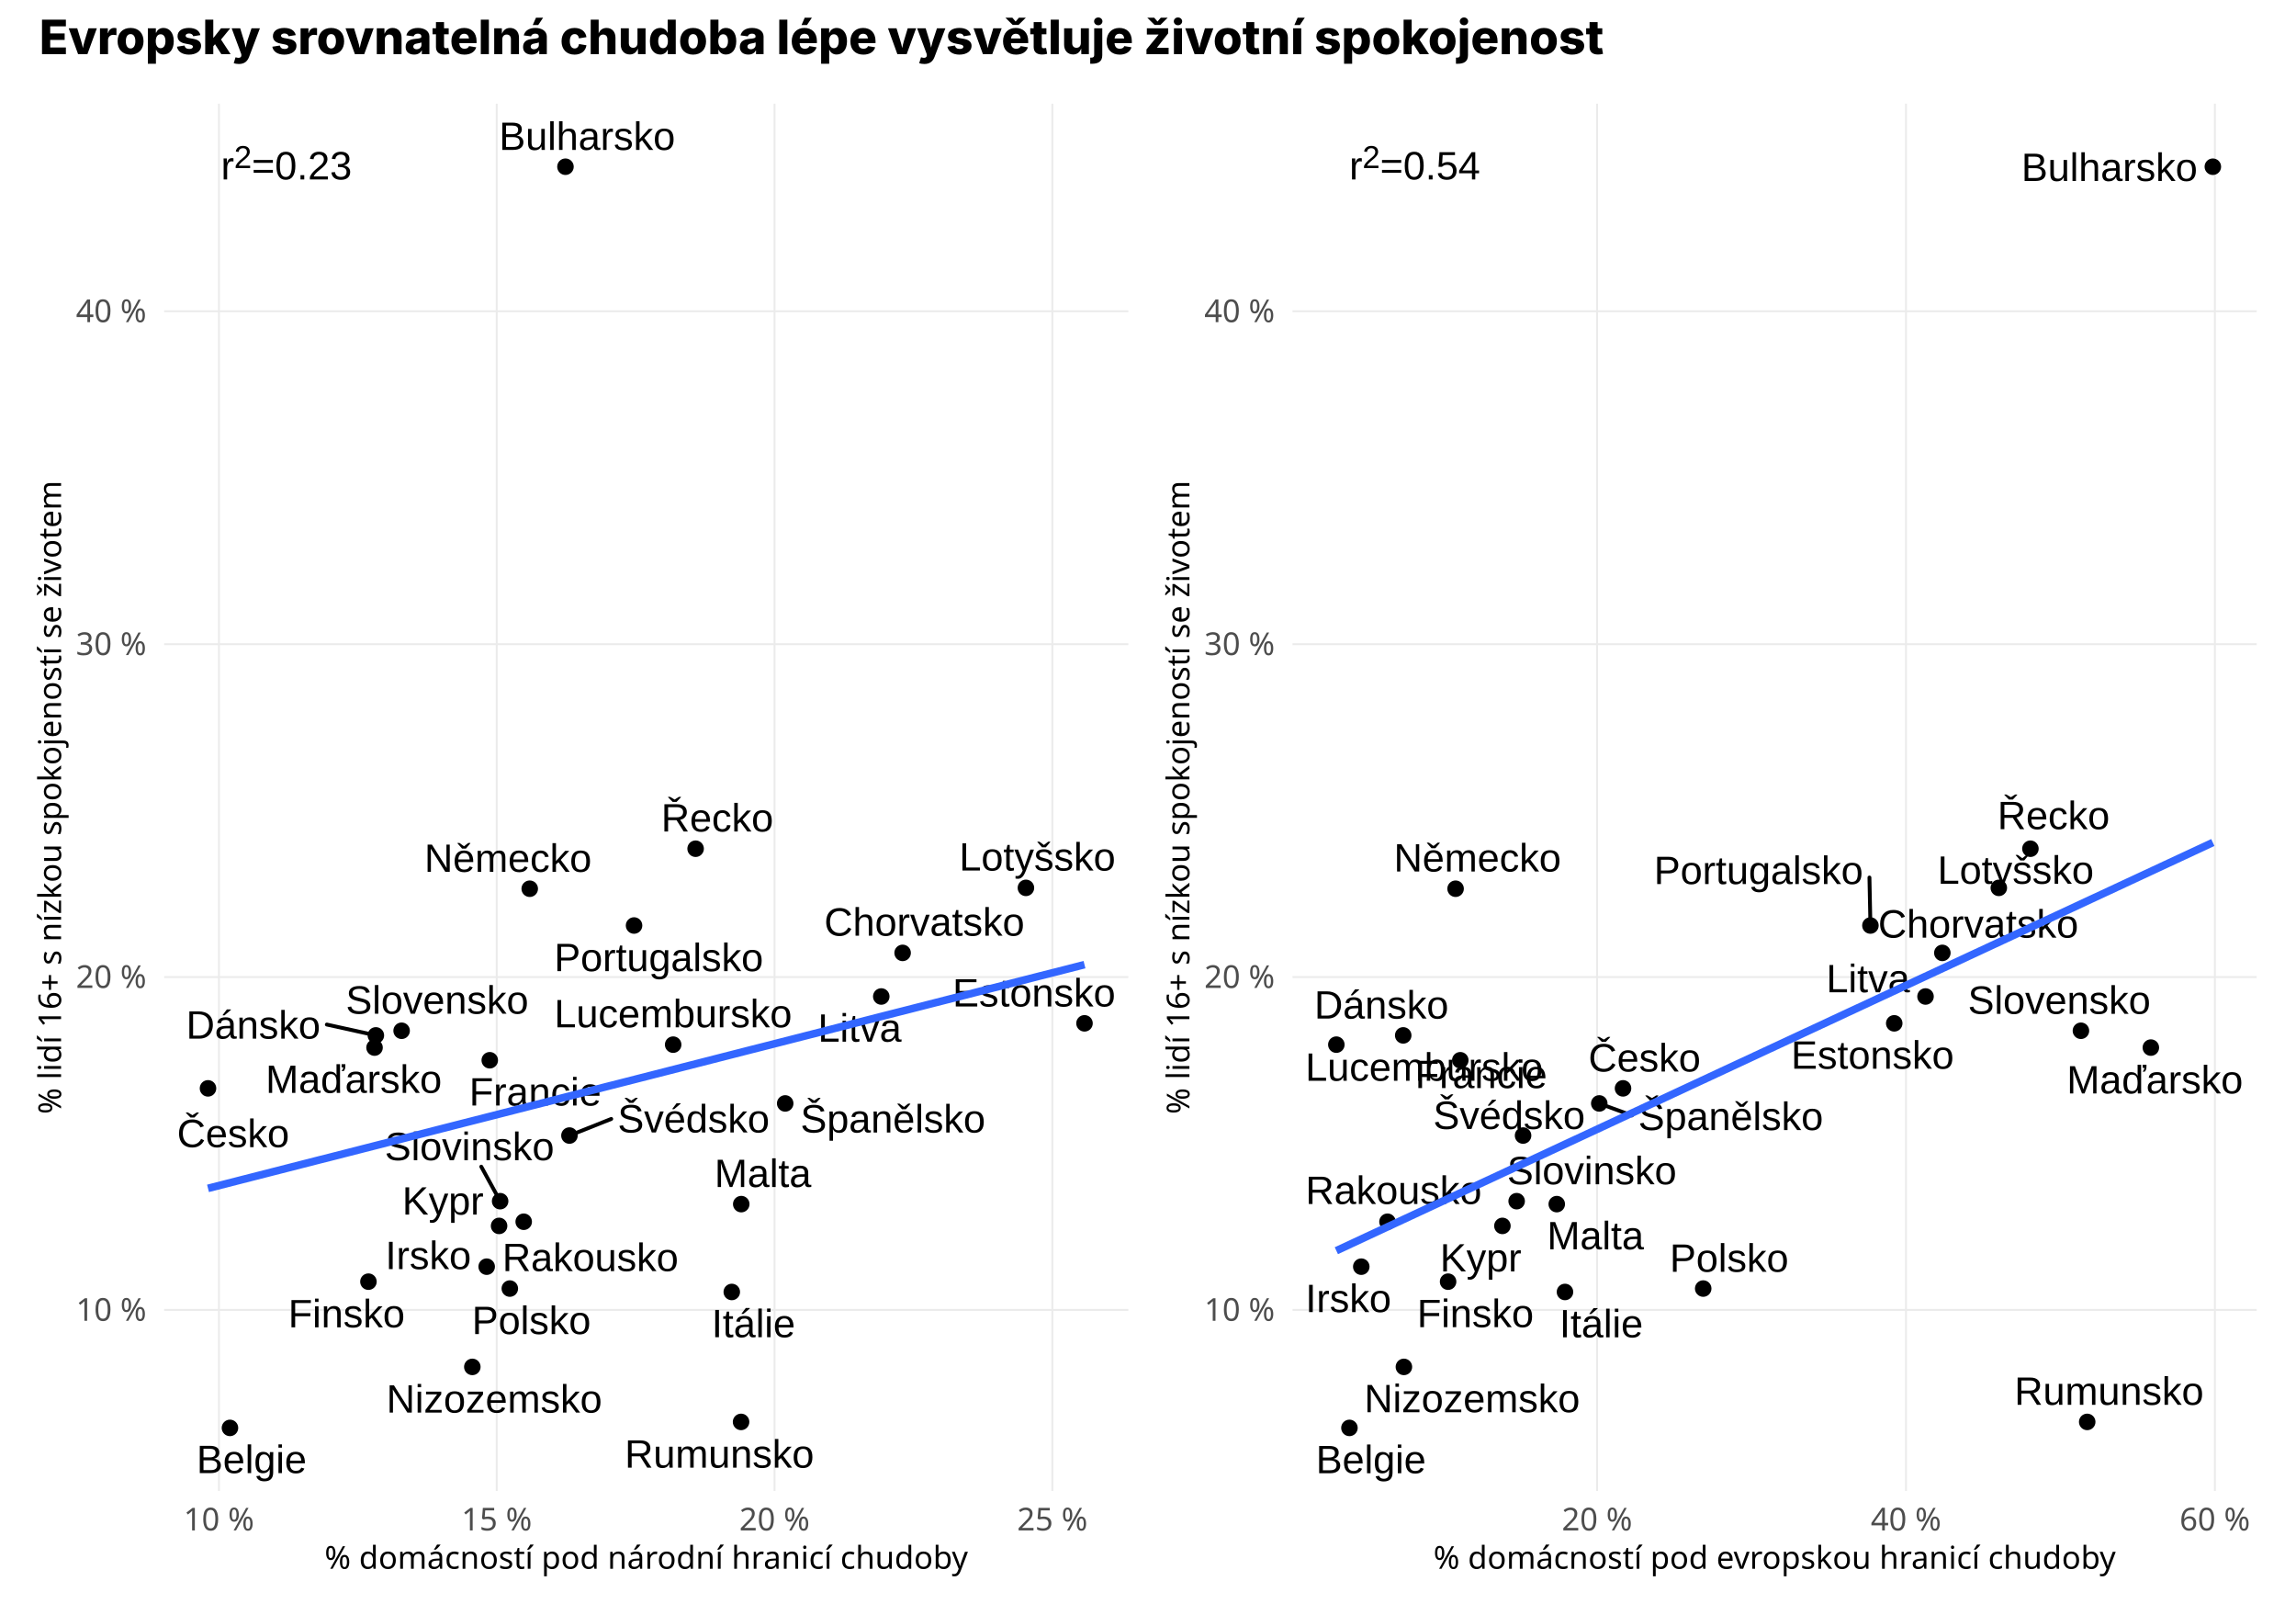
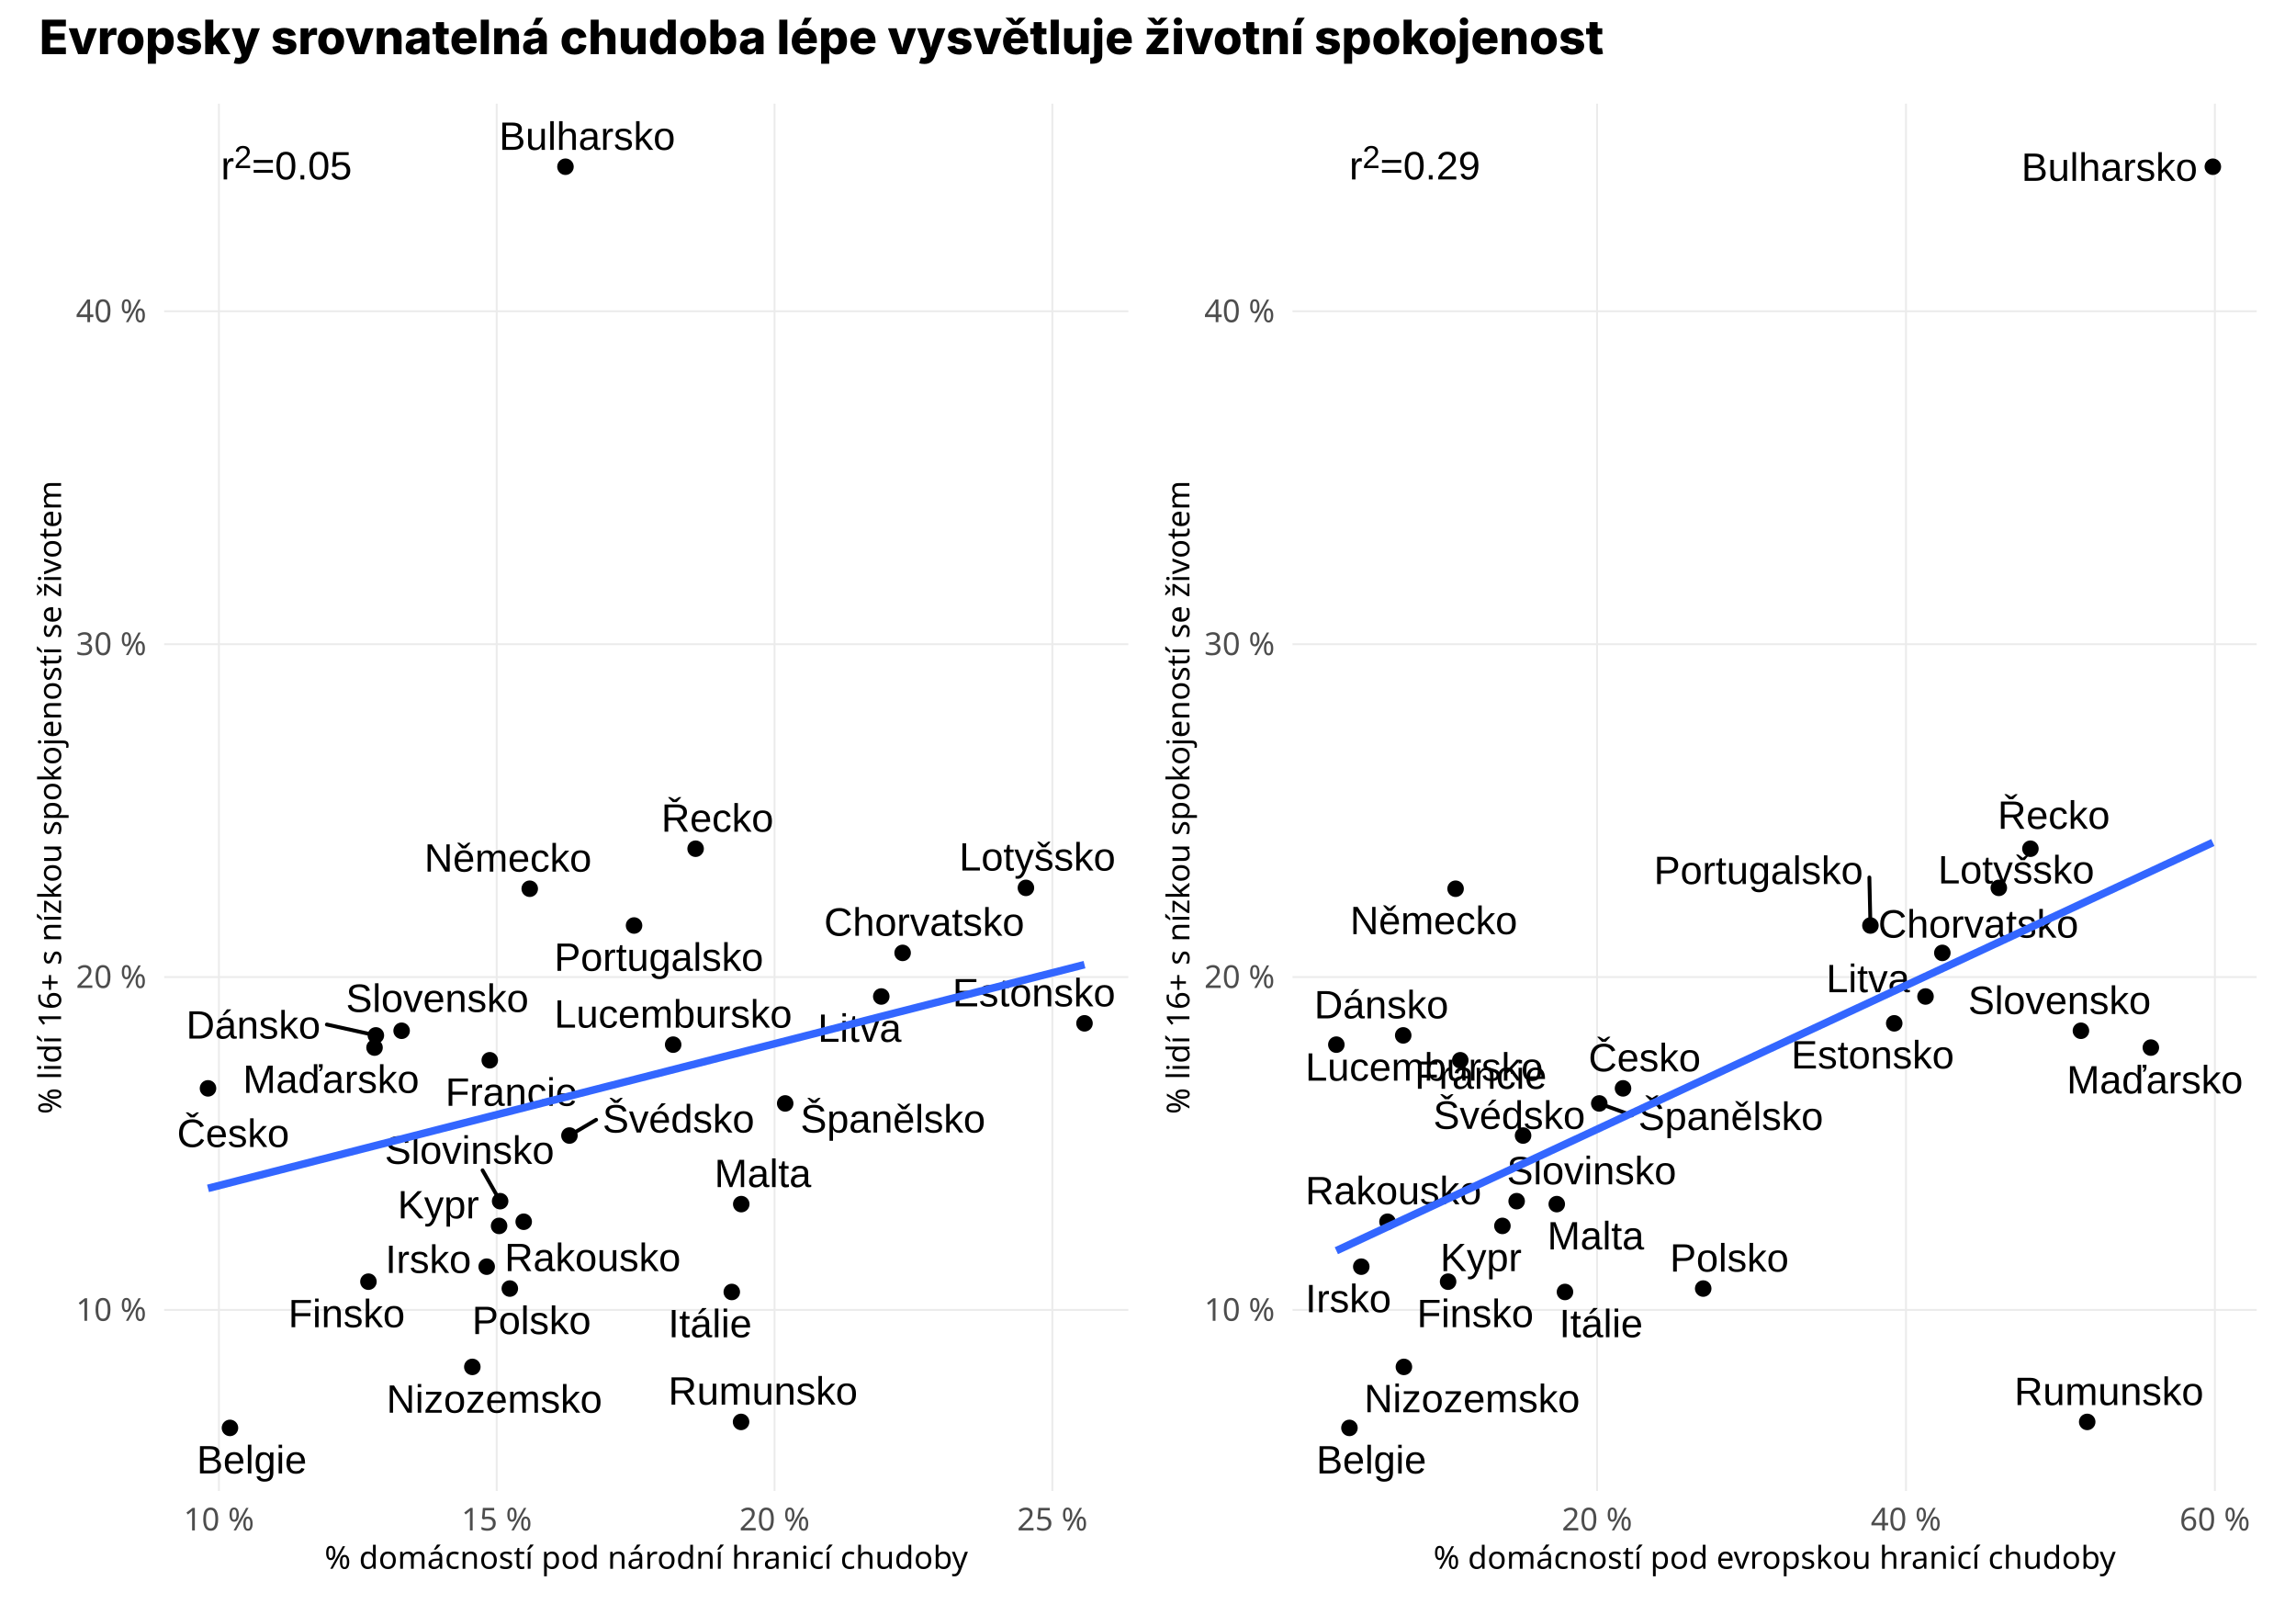
<svg xmlns="http://www.w3.org/2000/svg" class="svglite" width="640.00pt" height="450.00pt" viewBox="0 0 640.00 450.00">
  <defs>
    <style type="text/css">
    .svglite line, .svglite polyline, .svglite polygon, .svglite path, .svglite rect, .svglite circle {
      fill: none;
      stroke: #000000;
      stroke-linecap: round;
      stroke-linejoin: round;
      stroke-miterlimit: 10.00;
    }
    .svglite text {
      white-space: pre;
    }
  </style>
  </defs>
  <rect width="100%" height="100%" style="stroke: none; fill: #FFFFFF;" />
  <defs>
    <clipPath id="cpMC4wMHw2NDAuMDB8MC4wMHw0NTAuMDA=">
      <rect x="0.00" y="0.00" width="640.00" height="450.00" />
    </clipPath>
  </defs>
  <g clip-path="url(#cpMC4wMHw2NDAuMDB8MC4wMHw0NTAuMDA=)">
    <rect x="0" y="0.00" width="640.00" height="450.00" style="stroke-width: 1.07; stroke: #FFFFFF; fill: #FFFFFF;" />
  </g>
  <defs>
    <clipPath id="cpNDUuNzZ8NjI5LjA0fDI4Ljg5fDQxNS40OQ==">
      <rect x="45.76" y="28.89" width="583.28" height="386.60" />
    </clipPath>
  </defs>
  <g clip-path="url(#cpNDUuNzZ8NjI5LjA0fDI4Ljg5fDQxNS40OQ==)">
</g>
  <g clip-path="url(#cpMC4wMHw2NDAuMDB8MC4wMHw0NTAuMDA=)">
</g>
  <defs>
    <clipPath id="cpNS40OHwzMjAuMDB8MjMuNDF8NDQ0LjUy">
      <rect x="5.48" y="23.41" width="314.52" height="421.11" />
    </clipPath>
  </defs>
  <g clip-path="url(#cpNS40OHwzMjAuMDB8MjMuNDF8NDQ0LjUy)">
</g>
  <g clip-path="url(#cpMC4wMHw2NDAuMDB8MC4wMHw0NTAuMDA=)">
</g>
  <defs>
    <clipPath id="cpNDUuNzZ8MzE0LjUyfDI4Ljg5fDQxNS40OQ==">
      <rect x="45.76" y="28.89" width="268.76" height="386.60" />
    </clipPath>
  </defs>
  <g clip-path="url(#cpNDUuNzZ8MzE0LjUyfDI4Ljg5fDQxNS40OQ==)">
    <polyline points="45.76,365.03 314.52,365.03 " style="stroke-width: 0.53; stroke: #EBEBEB; stroke-linecap: butt;" />
    <polyline points="45.76,272.27 314.52,272.27 " style="stroke-width: 0.53; stroke: #EBEBEB; stroke-linecap: butt;" />
    <polyline points="45.76,179.51 314.52,179.51 " style="stroke-width: 0.53; stroke: #EBEBEB; stroke-linecap: butt;" />
    <polyline points="45.76,86.74 314.52,86.74 " style="stroke-width: 0.53; stroke: #EBEBEB; stroke-linecap: butt;" />
    <polyline points="61.02,415.49 61.02,28.89 " style="stroke-width: 0.53; stroke: #EBEBEB; stroke-linecap: butt;" />
    <polyline points="138.46,415.49 138.46,28.89 " style="stroke-width: 0.53; stroke: #EBEBEB; stroke-linecap: butt;" />
    <polyline points="215.90,415.49 215.90,28.89 " style="stroke-width: 0.53; stroke: #EBEBEB; stroke-linecap: butt;" />
    <polyline points="293.34,415.49 293.34,28.89 " style="stroke-width: 0.53; stroke: #EBEBEB; stroke-linecap: butt;" />
-     <circle cx="145.98" cy="340.46" r="1.95" style="stroke-width: 0.71; fill: #000000;" />
-     <circle cx="64.10" cy="397.91" r="1.95" style="stroke-width: 0.71; fill: #000000;" />
    <circle cx="157.62" cy="46.46" r="1.95" style="stroke-width: 0.71; fill: #000000;" />
+     <circle cx="104.40" cy="291.93" r="1.95" style="stroke-width: 0.71; fill: #000000;" />
+     <circle cx="111.95" cy="287.24" r="1.95" style="stroke-width: 0.71; fill: #000000;" />
+     <circle cx="193.90" cy="236.51" r="1.95" style="stroke-width: 0.71; fill: #000000;" />
+     <circle cx="206.57" cy="396.24" r="1.95" style="stroke-width: 0.71; fill: #000000;" />
    <circle cx="251.60" cy="265.54" r="1.95" style="stroke-width: 0.71; fill: #000000;" />
+     <circle cx="285.97" cy="247.42" r="1.95" style="stroke-width: 0.71; fill: #000000;" />
+     <circle cx="245.65" cy="277.69" r="1.95" style="stroke-width: 0.71; fill: #000000;" />
+     <circle cx="176.74" cy="257.91" r="1.95" style="stroke-width: 0.71; fill: #000000;" />
+     <circle cx="302.30" cy="285.17" r="1.95" style="stroke-width: 0.71; fill: #000000;" />
+     <circle cx="142.11" cy="359.08" r="1.95" style="stroke-width: 0.71; fill: #000000;" />
+     <circle cx="57.98" cy="303.29" r="1.95" style="stroke-width: 0.71; fill: #000000;" />
+     <circle cx="206.62" cy="335.55" r="1.95" style="stroke-width: 0.71; fill: #000000;" />
    <circle cx="139.12" cy="341.62" r="1.95" style="stroke-width: 0.71; fill: #000000;" />
-     <circle cx="57.98" cy="303.29" r="1.95" style="stroke-width: 0.71; fill: #000000;" />
-     <circle cx="104.77" cy="288.53" r="1.95" style="stroke-width: 0.71; fill: #000000;" />
-     <circle cx="302.30" cy="285.17" r="1.95" style="stroke-width: 0.71; fill: #000000;" />
-     <circle cx="102.70" cy="357.16" r="1.95" style="stroke-width: 0.71; fill: #000000;" />
+     <circle cx="218.87" cy="307.49" r="1.95" style="stroke-width: 0.71; fill: #000000;" />
+     <circle cx="139.41" cy="334.73" r="1.95" style="stroke-width: 0.71; fill: #000000;" />
+     <circle cx="203.98" cy="360.03" r="1.95" style="stroke-width: 0.71; fill: #000000;" />
    <circle cx="136.52" cy="295.46" r="1.95" style="stroke-width: 0.71; fill: #000000;" />
    <circle cx="147.66" cy="247.66" r="1.95" style="stroke-width: 0.71; fill: #000000;" />
-     <circle cx="193.90" cy="236.51" r="1.95" style="stroke-width: 0.71; fill: #000000;" />
-     <circle cx="104.40" cy="291.93" r="1.95" style="stroke-width: 0.71; fill: #000000;" />
+     <circle cx="158.73" cy="316.44" r="1.95" style="stroke-width: 0.71; fill: #000000;" />
+     <circle cx="104.77" cy="288.53" r="1.95" style="stroke-width: 0.71; fill: #000000;" />
+     <circle cx="64.10" cy="397.91" r="1.95" style="stroke-width: 0.71; fill: #000000;" />
+     <circle cx="131.66" cy="380.91" r="1.95" style="stroke-width: 0.71; fill: #000000;" />
+     <circle cx="102.70" cy="357.16" r="1.95" style="stroke-width: 0.71; fill: #000000;" />
    <circle cx="135.66" cy="352.98" r="1.95" style="stroke-width: 0.71; fill: #000000;" />
-     <circle cx="203.98" cy="360.03" r="1.95" style="stroke-width: 0.71; fill: #000000;" />
-     <circle cx="285.97" cy="247.42" r="1.95" style="stroke-width: 0.71; fill: #000000;" />
-     <circle cx="245.65" cy="277.69" r="1.95" style="stroke-width: 0.71; fill: #000000;" />
+     <circle cx="145.98" cy="340.46" r="1.95" style="stroke-width: 0.71; fill: #000000;" />
    <circle cx="187.64" cy="291.11" r="1.95" style="stroke-width: 0.71; fill: #000000;" />
-     <circle cx="206.62" cy="335.55" r="1.95" style="stroke-width: 0.71; fill: #000000;" />
-     <circle cx="131.66" cy="380.91" r="1.95" style="stroke-width: 0.71; fill: #000000;" />
-     <circle cx="142.11" cy="359.08" r="1.95" style="stroke-width: 0.71; fill: #000000;" />
-     <circle cx="176.74" cy="257.91" r="1.95" style="stroke-width: 0.71; fill: #000000;" />
-     <circle cx="206.57" cy="396.24" r="1.95" style="stroke-width: 0.71; fill: #000000;" />
-     <circle cx="111.95" cy="287.24" r="1.95" style="stroke-width: 0.71; fill: #000000;" />
-     <circle cx="139.41" cy="334.73" r="1.95" style="stroke-width: 0.71; fill: #000000;" />
-     <circle cx="218.87" cy="307.49" r="1.95" style="stroke-width: 0.71; fill: #000000;" />
-     <circle cx="158.73" cy="316.44" r="1.95" style="stroke-width: 0.71; fill: #000000;" />
-     <line x1="91.10" y1="285.51" x2="104.01" y2="288.36" style="stroke-width: 1.07;" />
-     <line x1="134.15" y1="325.11" x2="138.94" y2="333.86" style="stroke-width: 1.07;" />
-     <line x1="170.38" y1="311.81" x2="159.48" y2="316.15" style="stroke-width: 1.07;" />
-     <text x="164.56" y="354.21" text-anchor="middle" style="font-size: 11.04px; font-family: &quot;Arial&quot;;" textLength="49.05px" lengthAdjust="spacingAndGlyphs">Rakousko</text>
-     <text x="70.13" y="410.50" text-anchor="middle" style="font-size: 11.04px; font-family: &quot;Arial&quot;;" textLength="30.66px" lengthAdjust="spacingAndGlyphs">Belgie</text>
-     <text x="163.66" y="41.77" text-anchor="middle" style="font-size: 11.04px; font-family: &quot;Arial&quot;;" textLength="49.05px" lengthAdjust="spacingAndGlyphs">Bulharsko</text>
-     <text x="257.66" y="260.75" text-anchor="middle" style="font-size: 11.04px; font-family: &quot;Arial&quot;;" textLength="55.79px" lengthAdjust="spacingAndGlyphs">Chorvatsko</text>
-     <text x="123.46" y="338.47" text-anchor="middle" style="font-size: 11.04px; font-family: &quot;Arial&quot;;" textLength="22.68px" lengthAdjust="spacingAndGlyphs">Kypr</text>
-     <text x="64.99" y="319.67" text-anchor="middle" style="font-size: 11.04px; font-family: &quot;Arial&quot;;" textLength="31.26px" lengthAdjust="spacingAndGlyphs">Česko</text>
-     <text x="70.60" y="289.43" text-anchor="middle" style="font-size: 11.04px; font-family: &quot;Arial&quot;;" textLength="37.40px" lengthAdjust="spacingAndGlyphs">Dánsko</text>
-     <text x="288.22" y="280.47" text-anchor="middle" style="font-size: 11.04px; font-family: &quot;Arial&quot;;" textLength="45.37px" lengthAdjust="spacingAndGlyphs">Estonsko</text>
-     <text x="96.60" y="369.88" text-anchor="middle" style="font-size: 11.04px; font-family: &quot;Arial&quot;;" textLength="32.49px" lengthAdjust="spacingAndGlyphs">Finsko</text>
-     <text x="149.19" y="308.08" text-anchor="middle" style="font-size: 11.04px; font-family: &quot;Arial&quot;;" textLength="36.78px" lengthAdjust="spacingAndGlyphs">Francie</text>
-     <text x="141.60" y="242.95" text-anchor="middle" style="font-size: 11.04px; font-family: &quot;Arial&quot;;" textLength="46.58px" lengthAdjust="spacingAndGlyphs">Německo</text>
-     <text x="199.94" y="231.72" text-anchor="middle" style="font-size: 11.04px; font-family: &quot;Arial&quot;;" textLength="31.26px" lengthAdjust="spacingAndGlyphs">Řecko</text>
-     <text x="98.60" y="304.55" text-anchor="middle" style="font-size: 11.04px; font-family: &quot;Arial&quot;;" textLength="49.57px" lengthAdjust="spacingAndGlyphs">Maďarsko</text>
-     <text x="119.37" y="353.66" text-anchor="middle" style="font-size: 11.04px; font-family: &quot;Arial&quot;;" textLength="23.90px" lengthAdjust="spacingAndGlyphs">Irsko</text>
-     <text x="210.02" y="372.64" text-anchor="middle" style="font-size: 11.04px; font-family: &quot;Arial&quot;;" textLength="23.30px" lengthAdjust="spacingAndGlyphs">Itálie</text>
+     <line x1="134.51" y1="326.13" x2="138.92" y2="333.87" style="stroke-width: 1.07;" />
+     <line x1="166.17" y1="312.05" x2="159.45" y2="316.02" style="stroke-width: 1.07;" />
+     <line x1="91.11" y1="285.50" x2="104.01" y2="288.36" style="stroke-width: 1.07;" />
+     <text x="163.67" y="41.76" text-anchor="middle" style="font-size: 11.04px; font-family: &quot;Arial&quot;;" textLength="49.05px" lengthAdjust="spacingAndGlyphs">Bulharsko</text>
+     <text x="92.28" y="304.55" text-anchor="middle" style="font-size: 11.04px; font-family: &quot;Arial&quot;;" textLength="49.57px" lengthAdjust="spacingAndGlyphs">Maďarsko</text>
+     <text x="121.89" y="282.00" text-anchor="middle" style="font-size: 11.04px; font-family: &quot;Arial&quot;;" textLength="50.89px" lengthAdjust="spacingAndGlyphs">Slovensko</text>
+     <text x="199.98" y="231.77" text-anchor="middle" style="font-size: 11.04px; font-family: &quot;Arial&quot;;" textLength="31.26px" lengthAdjust="spacingAndGlyphs">Řecko</text>
+     <text x="212.67" y="391.43" text-anchor="middle" style="font-size: 11.04px; font-family: &quot;Arial&quot;;" textLength="52.72px" lengthAdjust="spacingAndGlyphs">Rumunsko</text>
+     <text x="257.62" y="260.76" text-anchor="middle" style="font-size: 11.04px; font-family: &quot;Arial&quot;;" textLength="55.79px" lengthAdjust="spacingAndGlyphs">Chorvatsko</text>
    <text x="289.15" y="242.59" text-anchor="middle" style="font-size: 11.04px; font-family: &quot;Arial&quot;;" textLength="43.53px" lengthAdjust="spacingAndGlyphs">Lotyšsko</text>
-     <text x="239.64" y="290.28" text-anchor="middle" style="font-size: 11.04px; font-family: &quot;Arial&quot;;" textLength="23.30px" lengthAdjust="spacingAndGlyphs">Litva</text>
-     <text x="187.62" y="286.27" text-anchor="middle" style="font-size: 11.04px; font-family: &quot;Arial&quot;;" textLength="66.21px" lengthAdjust="spacingAndGlyphs">Lucembursko</text>
-     <text x="212.65" y="330.78" text-anchor="middle" style="font-size: 11.04px; font-family: &quot;Arial&quot;;" textLength="26.97px" lengthAdjust="spacingAndGlyphs">Malta</text>
-     <text x="137.77" y="393.65" text-anchor="middle" style="font-size: 11.04px; font-family: &quot;Arial&quot;;" textLength="60.06px" lengthAdjust="spacingAndGlyphs">Nizozemsko</text>
-     <text x="148.12" y="371.76" text-anchor="middle" style="font-size: 11.04px; font-family: &quot;Arial&quot;;" textLength="33.11px" lengthAdjust="spacingAndGlyphs">Polsko</text>
-     <text x="183.61" y="270.63" text-anchor="middle" style="font-size: 11.04px; font-family: &quot;Arial&quot;;" textLength="58.25px" lengthAdjust="spacingAndGlyphs">Portugalsko</text>
-     <text x="200.52" y="408.99" text-anchor="middle" style="font-size: 11.04px; font-family: &quot;Arial&quot;;" textLength="52.72px" lengthAdjust="spacingAndGlyphs">Rumunsko</text>
-     <text x="121.85" y="282.49" text-anchor="middle" style="font-size: 11.04px; font-family: &quot;Arial&quot;;" textLength="50.89px" lengthAdjust="spacingAndGlyphs">Slovensko</text>
-     <text x="130.86" y="323.31" text-anchor="middle" style="font-size: 11.04px; font-family: &quot;Arial&quot;;" textLength="47.20px" lengthAdjust="spacingAndGlyphs">Slovinsko</text>
-     <text x="248.89" y="315.59" text-anchor="middle" style="font-size: 11.04px; font-family: &quot;Arial&quot;;" textLength="51.51px" lengthAdjust="spacingAndGlyphs">Španělsko</text>
-     <text x="193.33" y="315.58" text-anchor="middle" style="font-size: 11.04px; font-family: &quot;Arial&quot;;" textLength="42.31px" lengthAdjust="spacingAndGlyphs">Švédsko</text>
+     <text x="239.61" y="290.33" text-anchor="middle" style="font-size: 11.04px; font-family: &quot;Arial&quot;;" textLength="23.30px" lengthAdjust="spacingAndGlyphs">Litva</text>
+     <text x="183.64" y="270.54" text-anchor="middle" style="font-size: 11.04px; font-family: &quot;Arial&quot;;" textLength="58.25px" lengthAdjust="spacingAndGlyphs">Portugalsko</text>
+     <text x="288.20" y="280.44" text-anchor="middle" style="font-size: 11.04px; font-family: &quot;Arial&quot;;" textLength="45.37px" lengthAdjust="spacingAndGlyphs">Estonsko</text>
+     <text x="148.16" y="371.76" text-anchor="middle" style="font-size: 11.04px; font-family: &quot;Arial&quot;;" textLength="33.11px" lengthAdjust="spacingAndGlyphs">Polsko</text>
+     <text x="64.99" y="319.63" text-anchor="middle" style="font-size: 11.04px; font-family: &quot;Arial&quot;;" textLength="31.26px" lengthAdjust="spacingAndGlyphs">Česko</text>
+     <text x="212.63" y="330.80" text-anchor="middle" style="font-size: 11.04px; font-family: &quot;Arial&quot;;" textLength="26.97px" lengthAdjust="spacingAndGlyphs">Malta</text>
+     <text x="122.19" y="339.52" text-anchor="middle" style="font-size: 11.04px; font-family: &quot;Arial&quot;;" textLength="22.68px" lengthAdjust="spacingAndGlyphs">Kypr</text>
+     <text x="248.89" y="315.60" text-anchor="middle" style="font-size: 11.04px; font-family: &quot;Arial&quot;;" textLength="51.51px" lengthAdjust="spacingAndGlyphs">Španělsko</text>
+     <text x="130.86" y="324.33" text-anchor="middle" style="font-size: 11.04px; font-family: &quot;Arial&quot;;" textLength="47.20px" lengthAdjust="spacingAndGlyphs">Slovinsko</text>
+     <text x="197.91" y="372.65" text-anchor="middle" style="font-size: 11.04px; font-family: &quot;Arial&quot;;" textLength="23.30px" lengthAdjust="spacingAndGlyphs">Itálie</text>
+     <text x="142.56" y="308.15" text-anchor="middle" style="font-size: 11.04px; font-family: &quot;Arial&quot;;" textLength="36.78px" lengthAdjust="spacingAndGlyphs">Francie</text>
+     <text x="141.59" y="242.89" text-anchor="middle" style="font-size: 11.04px; font-family: &quot;Arial&quot;;" textLength="46.58px" lengthAdjust="spacingAndGlyphs">Německo</text>
+     <text x="189.12" y="315.59" text-anchor="middle" style="font-size: 11.04px; font-family: &quot;Arial&quot;;" textLength="42.31px" lengthAdjust="spacingAndGlyphs">Švédsko</text>
+     <text x="70.61" y="289.42" text-anchor="middle" style="font-size: 11.04px; font-family: &quot;Arial&quot;;" textLength="37.40px" lengthAdjust="spacingAndGlyphs">Dánsko</text>
+     <text x="70.18" y="410.59" text-anchor="middle" style="font-size: 11.04px; font-family: &quot;Arial&quot;;" textLength="30.66px" lengthAdjust="spacingAndGlyphs">Belgie</text>
+     <text x="137.79" y="393.68" text-anchor="middle" style="font-size: 11.04px; font-family: &quot;Arial&quot;;" textLength="60.06px" lengthAdjust="spacingAndGlyphs">Nizozemsko</text>
+     <text x="96.62" y="369.86" text-anchor="middle" style="font-size: 11.04px; font-family: &quot;Arial&quot;;" textLength="32.49px" lengthAdjust="spacingAndGlyphs">Finsko</text>
+     <text x="119.38" y="354.73" text-anchor="middle" style="font-size: 11.04px; font-family: &quot;Arial&quot;;" textLength="23.90px" lengthAdjust="spacingAndGlyphs">Irsko</text>
+     <text x="165.19" y="354.23" text-anchor="middle" style="font-size: 11.04px; font-family: &quot;Arial&quot;;" textLength="49.05px" lengthAdjust="spacingAndGlyphs">Rakousko</text>
+     <text x="187.64" y="286.37" text-anchor="middle" style="font-size: 11.04px; font-family: &quot;Arial&quot;;" textLength="66.21px" lengthAdjust="spacingAndGlyphs">Lucembursko</text>
    <polyline points="57.98,331.16 61.07,330.37 64.16,329.58 67.25,328.79 70.35,328.00 73.44,327.21 76.53,326.42 79.63,325.63 82.72,324.84 85.81,324.05 88.90,323.26 92.00,322.48 95.09,321.69 98.18,320.90 101.27,320.11 104.37,319.32 107.46,318.53 110.55,317.74 113.65,316.95 116.74,316.16 119.83,315.37 122.92,314.58 126.02,313.79 129.11,313.00 132.20,312.22 135.30,311.43 138.39,310.64 141.48,309.85 144.57,309.06 147.67,308.27 150.76,307.48 153.85,306.69 156.94,305.90 160.04,305.11 163.13,304.32 166.22,303.53 169.32,302.74 172.41,301.96 175.50,301.17 178.59,300.38 181.69,299.59 184.78,298.80 187.87,298.01 190.96,297.22 194.06,296.43 197.15,295.64 200.24,294.85 203.34,294.06 206.43,293.27 209.52,292.48 212.61,291.70 215.71,290.91 218.80,290.12 221.89,289.33 224.99,288.54 228.08,287.75 231.17,286.96 234.26,286.17 237.36,285.38 240.45,284.59 243.54,283.80 246.63,283.01 249.73,282.22 252.82,281.44 255.91,280.65 259.01,279.86 262.10,279.07 265.19,278.28 268.28,277.49 271.38,276.70 274.47,275.91 277.56,275.12 280.65,274.33 283.75,273.54 286.84,272.75 289.93,271.96 293.03,271.18 296.12,270.39 299.21,269.60 302.30,268.81 " style="stroke-width: 2.13; stroke: #3366FF; stroke-linecap: butt;" />
    <text x="61.58" y="50.00" style="font-size: 11.04px; font-family: &quot;Arial&quot;;" textLength="3.67px" lengthAdjust="spacingAndGlyphs">r</text>
    <text x="65.25" y="46.83" style="font-size: 8.83px; font-family: &quot;Arial&quot;;" textLength="4.91px" lengthAdjust="spacingAndGlyphs">2</text>
-     <text x="70.16" y="50.00" style="font-size: 11.04px; font-family: &quot;Arial&quot;;" textLength="27.91px" lengthAdjust="spacingAndGlyphs">=0.23</text>
+     <text x="70.16" y="50.00" style="font-size: 11.04px; font-family: &quot;Arial&quot;;" textLength="27.91px" lengthAdjust="spacingAndGlyphs">=0.05</text>
  </g>
  <g clip-path="url(#cpMC4wMHw2NDAuMDB8MC4wMHw0NTAuMDA=)">
    <text x="40.83" y="368.06" text-anchor="end" style="font-size: 8.80px;fill: #4D4D4D; font-family: &quot;Fira Sans&quot;;" textLength="18.32px" lengthAdjust="spacingAndGlyphs">10 %</text>
    <text x="40.83" y="275.30" text-anchor="end" style="font-size: 8.80px;fill: #4D4D4D; font-family: &quot;Fira Sans&quot;;" textLength="18.86px" lengthAdjust="spacingAndGlyphs">20 %</text>
    <text x="40.83" y="182.54" text-anchor="end" style="font-size: 8.80px;fill: #4D4D4D; font-family: &quot;Fira Sans&quot;;" textLength="18.90px" lengthAdjust="spacingAndGlyphs">30 %</text>
    <text x="40.83" y="89.77" text-anchor="end" style="font-size: 8.80px;fill: #4D4D4D; font-family: &quot;Fira Sans&quot;;" textLength="19.19px" lengthAdjust="spacingAndGlyphs">40 %</text>
    <text x="61.02" y="426.48" text-anchor="middle" style="font-size: 8.80px;fill: #4D4D4D; font-family: &quot;Fira Sans&quot;;" textLength="18.32px" lengthAdjust="spacingAndGlyphs">10 %</text>
    <text x="138.46" y="426.48" text-anchor="middle" style="font-size: 8.80px;fill: #4D4D4D; font-family: &quot;Fira Sans&quot;;" textLength="17.81px" lengthAdjust="spacingAndGlyphs">15 %</text>
    <text x="215.90" y="426.48" text-anchor="middle" style="font-size: 8.80px;fill: #4D4D4D; font-family: &quot;Fira Sans&quot;;" textLength="18.86px" lengthAdjust="spacingAndGlyphs">20 %</text>
    <text x="293.34" y="426.48" text-anchor="middle" style="font-size: 8.80px;fill: #4D4D4D; font-family: &quot;Fira Sans&quot;;" textLength="18.36px" lengthAdjust="spacingAndGlyphs">25 %</text>
    <text x="180.14" y="437.16" text-anchor="middle" style="font-size: 8.80px; font-family: &quot;Fira Sans&quot;;" textLength="175.05px" lengthAdjust="spacingAndGlyphs">% domácností pod národní hranicí chudoby</text>
    <text transform="translate(17.02,222.19) rotate(-90)" text-anchor="middle" style="font-size: 8.80px; font-family: &quot;Fira Sans&quot;;" textLength="171.32px" lengthAdjust="spacingAndGlyphs">% lidí 16+ s nízkou spokojeností se životem</text>
  </g>
  <defs>
    <clipPath id="cpMzIwLjAwfDYzNC41MnwyMy40MXw0NDQuNTI=">
      <rect x="320.00" y="23.41" width="314.52" height="421.11" />
    </clipPath>
  </defs>
  <g clip-path="url(#cpMzIwLjAwfDYzNC41MnwyMy40MXw0NDQuNTI=)">
</g>
  <g clip-path="url(#cpMC4wMHw2NDAuMDB8MC4wMHw0NTAuMDA=)">
</g>
  <defs>
    <clipPath id="cpMzYwLjI4fDYyOS4wNHwyOC44OXw0MTUuNDk=">
      <rect x="360.28" y="28.89" width="268.76" height="386.60" />
    </clipPath>
  </defs>
  <g clip-path="url(#cpMzYwLjI4fDYyOS4wNHwyOC44OXw0MTUuNDk=)">
    <polyline points="360.28,365.03 629.04,365.03 " style="stroke-width: 0.53; stroke: #EBEBEB; stroke-linecap: butt;" />
    <polyline points="360.28,272.27 629.04,272.27 " style="stroke-width: 0.53; stroke: #EBEBEB; stroke-linecap: butt;" />
    <polyline points="360.28,179.51 629.04,179.51 " style="stroke-width: 0.53; stroke: #EBEBEB; stroke-linecap: butt;" />
    <polyline points="360.28,86.74 629.04,86.74 " style="stroke-width: 0.53; stroke: #EBEBEB; stroke-linecap: butt;" />
    <polyline points="445.18,415.49 445.18,28.89 " style="stroke-width: 0.53; stroke: #EBEBEB; stroke-linecap: butt;" />
    <polyline points="531.29,415.49 531.29,28.89 " style="stroke-width: 0.53; stroke: #EBEBEB; stroke-linecap: butt;" />
    <polyline points="617.39,415.49 617.39,28.89 " style="stroke-width: 0.53; stroke: #EBEBEB; stroke-linecap: butt;" />
-     <circle cx="386.76" cy="340.46" r="1.95" style="stroke-width: 0.71; fill: #000000;" />
-     <circle cx="376.15" cy="397.91" r="1.95" style="stroke-width: 0.71; fill: #000000;" />
    <circle cx="616.82" cy="46.46" r="1.95" style="stroke-width: 0.71; fill: #000000;" />
+     <circle cx="599.54" cy="291.93" r="1.95" style="stroke-width: 0.71; fill: #000000;" />
+     <circle cx="580.05" cy="287.24" r="1.95" style="stroke-width: 0.71; fill: #000000;" />
+     <circle cx="565.97" cy="236.51" r="1.95" style="stroke-width: 0.71; fill: #000000;" />
+     <circle cx="581.80" cy="396.24" r="1.95" style="stroke-width: 0.71; fill: #000000;" />
    <circle cx="541.42" cy="265.54" r="1.95" style="stroke-width: 0.71; fill: #000000;" />
+     <circle cx="557.16" cy="247.42" r="1.95" style="stroke-width: 0.71; fill: #000000;" />
+     <circle cx="536.73" cy="277.69" r="1.95" style="stroke-width: 0.71; fill: #000000;" />
+     <circle cx="521.37" cy="257.91" r="1.95" style="stroke-width: 0.71; fill: #000000;" />
+     <circle cx="528.01" cy="285.17" r="1.95" style="stroke-width: 0.71; fill: #000000;" />
+     <circle cx="474.76" cy="359.08" r="1.95" style="stroke-width: 0.71; fill: #000000;" />
+     <circle cx="452.41" cy="303.29" r="1.95" style="stroke-width: 0.71; fill: #000000;" />
+     <circle cx="433.94" cy="335.55" r="1.95" style="stroke-width: 0.71; fill: #000000;" />
    <circle cx="418.79" cy="341.62" r="1.95" style="stroke-width: 0.71; fill: #000000;" />
-     <circle cx="452.41" cy="303.29" r="1.95" style="stroke-width: 0.71; fill: #000000;" />
-     <circle cx="391.14" cy="288.53" r="1.95" style="stroke-width: 0.71; fill: #000000;" />
-     <circle cx="528.01" cy="285.17" r="1.95" style="stroke-width: 0.71; fill: #000000;" />
-     <circle cx="403.65" cy="357.16" r="1.95" style="stroke-width: 0.71; fill: #000000;" />
+     <circle cx="445.79" cy="307.49" r="1.95" style="stroke-width: 0.71; fill: #000000;" />
+     <circle cx="422.76" cy="334.73" r="1.95" style="stroke-width: 0.71; fill: #000000;" />
+     <circle cx="436.23" cy="360.03" r="1.95" style="stroke-width: 0.71; fill: #000000;" />
    <circle cx="407.05" cy="295.46" r="1.95" style="stroke-width: 0.71; fill: #000000;" />
    <circle cx="405.74" cy="247.66" r="1.95" style="stroke-width: 0.71; fill: #000000;" />
-     <circle cx="565.97" cy="236.51" r="1.95" style="stroke-width: 0.71; fill: #000000;" />
-     <circle cx="599.54" cy="291.93" r="1.95" style="stroke-width: 0.71; fill: #000000;" />
+     <circle cx="424.55" cy="316.44" r="1.95" style="stroke-width: 0.71; fill: #000000;" />
+     <circle cx="391.14" cy="288.53" r="1.95" style="stroke-width: 0.71; fill: #000000;" />
+     <circle cx="376.15" cy="397.91" r="1.95" style="stroke-width: 0.71; fill: #000000;" />
+     <circle cx="391.33" cy="380.91" r="1.95" style="stroke-width: 0.71; fill: #000000;" />
+     <circle cx="403.65" cy="357.16" r="1.95" style="stroke-width: 0.71; fill: #000000;" />
    <circle cx="379.45" cy="352.98" r="1.95" style="stroke-width: 0.71; fill: #000000;" />
-     <circle cx="436.23" cy="360.03" r="1.95" style="stroke-width: 0.71; fill: #000000;" />
-     <circle cx="557.16" cy="247.42" r="1.95" style="stroke-width: 0.71; fill: #000000;" />
-     <circle cx="536.73" cy="277.69" r="1.95" style="stroke-width: 0.71; fill: #000000;" />
+     <circle cx="386.76" cy="340.46" r="1.95" style="stroke-width: 0.71; fill: #000000;" />
    <circle cx="372.50" cy="291.11" r="1.95" style="stroke-width: 0.71; fill: #000000;" />
-     <circle cx="433.94" cy="335.55" r="1.95" style="stroke-width: 0.71; fill: #000000;" />
-     <circle cx="391.33" cy="380.91" r="1.95" style="stroke-width: 0.71; fill: #000000;" />
-     <circle cx="474.76" cy="359.08" r="1.95" style="stroke-width: 0.71; fill: #000000;" />
-     <circle cx="521.37" cy="257.91" r="1.95" style="stroke-width: 0.71; fill: #000000;" />
-     <circle cx="581.80" cy="396.24" r="1.95" style="stroke-width: 0.71; fill: #000000;" />
-     <circle cx="580.05" cy="287.24" r="1.95" style="stroke-width: 0.71; fill: #000000;" />
-     <circle cx="422.76" cy="334.73" r="1.95" style="stroke-width: 0.71; fill: #000000;" />
-     <circle cx="445.79" cy="307.49" r="1.95" style="stroke-width: 0.71; fill: #000000;" />
-     <circle cx="424.55" cy="316.44" r="1.95" style="stroke-width: 0.71; fill: #000000;" />
-     <line x1="521.10" y1="244.54" x2="521.35" y2="256.80" style="stroke-width: 1.07;" />
-     <line x1="454.88" y1="310.84" x2="446.53" y2="307.77" style="stroke-width: 1.07;" />
-     <text x="388.46" y="335.51" text-anchor="middle" style="font-size: 11.04px; font-family: &quot;Arial&quot;;" textLength="49.05px" lengthAdjust="spacingAndGlyphs">Rakousko</text>
-     <text x="382.15" y="410.54" text-anchor="middle" style="font-size: 11.04px; font-family: &quot;Arial&quot;;" textLength="30.66px" lengthAdjust="spacingAndGlyphs">Belgie</text>
-     <text x="587.99" y="50.43" text-anchor="middle" style="font-size: 11.04px; font-family: &quot;Arial&quot;;" textLength="49.05px" lengthAdjust="spacingAndGlyphs">Bulharsko</text>
-     <text x="551.43" y="261.29" text-anchor="middle" style="font-size: 11.04px; font-family: &quot;Arial&quot;;" textLength="55.79px" lengthAdjust="spacingAndGlyphs">Chorvatsko</text>
-     <text x="412.74" y="354.31" text-anchor="middle" style="font-size: 11.04px; font-family: &quot;Arial&quot;;" textLength="22.68px" lengthAdjust="spacingAndGlyphs">Kypr</text>
-     <text x="458.40" y="298.59" text-anchor="middle" style="font-size: 11.04px; font-family: &quot;Arial&quot;;" textLength="31.26px" lengthAdjust="spacingAndGlyphs">Česko</text>
-     <text x="385.07" y="283.84" text-anchor="middle" style="font-size: 11.04px; font-family: &quot;Arial&quot;;" textLength="37.40px" lengthAdjust="spacingAndGlyphs">Dánsko</text>
-     <text x="521.95" y="297.82" text-anchor="middle" style="font-size: 11.04px; font-family: &quot;Arial&quot;;" textLength="45.37px" lengthAdjust="spacingAndGlyphs">Estonsko</text>
-     <text x="411.25" y="369.83" text-anchor="middle" style="font-size: 11.04px; font-family: &quot;Arial&quot;;" textLength="32.49px" lengthAdjust="spacingAndGlyphs">Finsko</text>
-     <text x="412.86" y="303.21" text-anchor="middle" style="font-size: 11.04px; font-family: &quot;Arial&quot;;" textLength="36.78px" lengthAdjust="spacingAndGlyphs">Francie</text>
-     <text x="411.83" y="242.86" text-anchor="middle" style="font-size: 11.04px; font-family: &quot;Arial&quot;;" textLength="46.58px" lengthAdjust="spacingAndGlyphs">Německo</text>
-     <text x="572.42" y="231.06" text-anchor="middle" style="font-size: 11.04px; font-family: &quot;Arial&quot;;" textLength="31.26px" lengthAdjust="spacingAndGlyphs">Řecko</text>
+     <line x1="521.08" y1="244.52" x2="521.35" y2="256.80" style="stroke-width: 1.07;" />
+     <line x1="454.90" y1="310.82" x2="446.53" y2="307.77" style="stroke-width: 1.07;" />
+     <text x="587.99" y="50.40" text-anchor="middle" style="font-size: 11.04px; font-family: &quot;Arial&quot;;" textLength="49.05px" lengthAdjust="spacingAndGlyphs">Bulharsko</text>
    <text x="600.65" y="304.70" text-anchor="middle" style="font-size: 11.04px; font-family: &quot;Arial&quot;;" textLength="49.57px" lengthAdjust="spacingAndGlyphs">Maďarsko</text>
-     <text x="375.84" y="365.63" text-anchor="middle" style="font-size: 11.04px; font-family: &quot;Arial&quot;;" textLength="23.90px" lengthAdjust="spacingAndGlyphs">Irsko</text>
-     <text x="446.34" y="372.67" text-anchor="middle" style="font-size: 11.04px; font-family: &quot;Arial&quot;;" textLength="23.30px" lengthAdjust="spacingAndGlyphs">Itálie</text>
-     <text x="561.86" y="246.27" text-anchor="middle" style="font-size: 11.04px; font-family: &quot;Arial&quot;;" textLength="43.53px" lengthAdjust="spacingAndGlyphs">Lotyšsko</text>
-     <text x="520.72" y="276.51" text-anchor="middle" style="font-size: 11.04px; font-family: &quot;Arial&quot;;" textLength="23.30px" lengthAdjust="spacingAndGlyphs">Litva</text>
-     <text x="396.99" y="301.17" text-anchor="middle" style="font-size: 11.04px; font-family: &quot;Arial&quot;;" textLength="66.21px" lengthAdjust="spacingAndGlyphs">Lucembursko</text>
-     <text x="444.73" y="348.15" text-anchor="middle" style="font-size: 11.04px; font-family: &quot;Arial&quot;;" textLength="26.97px" lengthAdjust="spacingAndGlyphs">Malta</text>
-     <text x="410.33" y="393.54" text-anchor="middle" style="font-size: 11.04px; font-family: &quot;Arial&quot;;" textLength="60.06px" lengthAdjust="spacingAndGlyphs">Nizozemsko</text>
-     <text x="481.99" y="354.41" text-anchor="middle" style="font-size: 11.04px; font-family: &quot;Arial&quot;;" textLength="33.11px" lengthAdjust="spacingAndGlyphs">Polsko</text>
-     <text x="490.18" y="246.36" text-anchor="middle" style="font-size: 11.04px; font-family: &quot;Arial&quot;;" textLength="58.25px" lengthAdjust="spacingAndGlyphs">Portugalsko</text>
-     <text x="587.89" y="391.48" text-anchor="middle" style="font-size: 11.04px; font-family: &quot;Arial&quot;;" textLength="52.72px" lengthAdjust="spacingAndGlyphs">Rumunsko</text>
-     <text x="574.00" y="282.52" text-anchor="middle" style="font-size: 11.04px; font-family: &quot;Arial&quot;;" textLength="50.89px" lengthAdjust="spacingAndGlyphs">Slovensko</text>
-     <text x="443.72" y="330.02" text-anchor="middle" style="font-size: 11.04px; font-family: &quot;Arial&quot;;" textLength="47.20px" lengthAdjust="spacingAndGlyphs">Slovinsko</text>
-     <text x="482.43" y="314.91" text-anchor="middle" style="font-size: 11.04px; font-family: &quot;Arial&quot;;" textLength="51.51px" lengthAdjust="spacingAndGlyphs">Španělsko</text>
-     <text x="420.66" y="314.61" text-anchor="middle" style="font-size: 11.04px; font-family: &quot;Arial&quot;;" textLength="42.31px" lengthAdjust="spacingAndGlyphs">Švédsko</text>
+     <text x="574.08" y="282.57" text-anchor="middle" style="font-size: 11.04px; font-family: &quot;Arial&quot;;" textLength="50.89px" lengthAdjust="spacingAndGlyphs">Slovensko</text>
+     <text x="572.48" y="230.96" text-anchor="middle" style="font-size: 11.04px; font-family: &quot;Arial&quot;;" textLength="31.26px" lengthAdjust="spacingAndGlyphs">Řecko</text>
+     <text x="587.86" y="391.55" text-anchor="middle" style="font-size: 11.04px; font-family: &quot;Arial&quot;;" textLength="52.72px" lengthAdjust="spacingAndGlyphs">Rumunsko</text>
+     <text x="551.45" y="261.29" text-anchor="middle" style="font-size: 11.04px; font-family: &quot;Arial&quot;;" textLength="55.79px" lengthAdjust="spacingAndGlyphs">Chorvatsko</text>
+     <text x="562.00" y="246.18" text-anchor="middle" style="font-size: 11.04px; font-family: &quot;Arial&quot;;" textLength="43.53px" lengthAdjust="spacingAndGlyphs">Lotyšsko</text>
+     <text x="520.71" y="276.49" text-anchor="middle" style="font-size: 11.04px; font-family: &quot;Arial&quot;;" textLength="23.30px" lengthAdjust="spacingAndGlyphs">Litva</text>
+     <text x="490.16" y="246.35" text-anchor="middle" style="font-size: 11.04px; font-family: &quot;Arial&quot;;" textLength="58.25px" lengthAdjust="spacingAndGlyphs">Portugalsko</text>
+     <text x="521.99" y="297.75" text-anchor="middle" style="font-size: 11.04px; font-family: &quot;Arial&quot;;" textLength="45.37px" lengthAdjust="spacingAndGlyphs">Estonsko</text>
+     <text x="482.04" y="354.36" text-anchor="middle" style="font-size: 11.04px; font-family: &quot;Arial&quot;;" textLength="33.11px" lengthAdjust="spacingAndGlyphs">Polsko</text>
+     <text x="458.42" y="298.55" text-anchor="middle" style="font-size: 11.04px; font-family: &quot;Arial&quot;;" textLength="31.26px" lengthAdjust="spacingAndGlyphs">Česko</text>
+     <text x="444.80" y="348.18" text-anchor="middle" style="font-size: 11.04px; font-family: &quot;Arial&quot;;" textLength="26.97px" lengthAdjust="spacingAndGlyphs">Malta</text>
+     <text x="412.81" y="354.21" text-anchor="middle" style="font-size: 11.04px; font-family: &quot;Arial&quot;;" textLength="22.68px" lengthAdjust="spacingAndGlyphs">Kypr</text>
+     <text x="482.45" y="314.89" text-anchor="middle" style="font-size: 11.04px; font-family: &quot;Arial&quot;;" textLength="51.51px" lengthAdjust="spacingAndGlyphs">Španělsko</text>
+     <text x="443.65" y="330.04" text-anchor="middle" style="font-size: 11.04px; font-family: &quot;Arial&quot;;" textLength="47.20px" lengthAdjust="spacingAndGlyphs">Slovinsko</text>
+     <text x="446.29" y="372.64" text-anchor="middle" style="font-size: 11.04px; font-family: &quot;Arial&quot;;" textLength="23.30px" lengthAdjust="spacingAndGlyphs">Itálie</text>
+     <text x="412.74" y="303.41" text-anchor="middle" style="font-size: 11.04px; font-family: &quot;Arial&quot;;" textLength="36.78px" lengthAdjust="spacingAndGlyphs">Francie</text>
+     <text x="399.65" y="260.32" text-anchor="middle" style="font-size: 11.04px; font-family: &quot;Arial&quot;;" textLength="46.58px" lengthAdjust="spacingAndGlyphs">Německo</text>
+     <text x="420.69" y="314.57" text-anchor="middle" style="font-size: 11.04px; font-family: &quot;Arial&quot;;" textLength="42.31px" lengthAdjust="spacingAndGlyphs">Švédsko</text>
+     <text x="385.05" y="283.78" text-anchor="middle" style="font-size: 11.04px; font-family: &quot;Arial&quot;;" textLength="37.40px" lengthAdjust="spacingAndGlyphs">Dánsko</text>
+     <text x="382.26" y="410.60" text-anchor="middle" style="font-size: 11.04px; font-family: &quot;Arial&quot;;" textLength="30.66px" lengthAdjust="spacingAndGlyphs">Belgie</text>
+     <text x="410.32" y="393.54" text-anchor="middle" style="font-size: 11.04px; font-family: &quot;Arial&quot;;" textLength="60.06px" lengthAdjust="spacingAndGlyphs">Nizozemsko</text>
+     <text x="411.22" y="369.83" text-anchor="middle" style="font-size: 11.04px; font-family: &quot;Arial&quot;;" textLength="32.49px" lengthAdjust="spacingAndGlyphs">Finsko</text>
+     <text x="375.83" y="365.67" text-anchor="middle" style="font-size: 11.04px; font-family: &quot;Arial&quot;;" textLength="23.90px" lengthAdjust="spacingAndGlyphs">Irsko</text>
+     <text x="388.40" y="335.59" text-anchor="middle" style="font-size: 11.04px; font-family: &quot;Arial&quot;;" textLength="49.05px" lengthAdjust="spacingAndGlyphs">Rakousko</text>
+     <text x="396.99" y="301.15" text-anchor="middle" style="font-size: 11.04px; font-family: &quot;Arial&quot;;" textLength="66.21px" lengthAdjust="spacingAndGlyphs">Lucembursko</text>
    <polyline points="372.50,348.53 375.59,347.09 378.68,345.65 381.77,344.21 384.87,342.77 387.96,341.33 391.05,339.89 394.15,338.45 397.24,337.01 400.33,335.57 403.42,334.13 406.52,332.69 409.61,331.25 412.70,329.81 415.80,328.37 418.89,326.93 421.98,325.49 425.07,324.06 428.17,322.62 431.26,321.18 434.35,319.74 437.44,318.30 440.54,316.86 443.63,315.42 446.72,313.98 449.82,312.54 452.91,311.10 456.00,309.66 459.09,308.22 462.19,306.78 465.28,305.34 468.37,303.90 471.46,302.46 474.56,301.02 477.65,299.58 480.74,298.14 483.84,296.70 486.93,295.26 490.02,293.82 493.11,292.38 496.21,290.94 499.30,289.50 502.39,288.06 505.49,286.62 508.58,285.18 511.67,283.74 514.76,282.30 517.86,280.86 520.95,279.42 524.04,277.98 527.13,276.54 530.23,275.10 533.32,273.66 536.41,272.22 539.51,270.78 542.60,269.34 545.69,267.90 548.78,266.46 551.88,265.02 554.97,263.58 558.06,262.14 561.16,260.70 564.25,259.26 567.34,257.82 570.43,256.38 573.53,254.94 576.62,253.50 579.71,252.06 582.80,250.62 585.90,249.18 588.99,247.74 592.08,246.30 595.18,244.86 598.27,243.42 601.36,241.98 604.45,240.54 607.55,239.10 610.64,237.66 613.73,236.22 616.82,234.78 " style="stroke-width: 2.13; stroke: #3366FF; stroke-linecap: butt;" />
    <text x="376.10" y="50.00" style="font-size: 11.04px; font-family: &quot;Arial&quot;;" textLength="3.67px" lengthAdjust="spacingAndGlyphs">r</text>
    <text x="379.77" y="46.83" style="font-size: 8.83px; font-family: &quot;Arial&quot;;" textLength="4.91px" lengthAdjust="spacingAndGlyphs">2</text>
-     <text x="384.68" y="50.00" style="font-size: 11.04px; font-family: &quot;Arial&quot;;" textLength="27.91px" lengthAdjust="spacingAndGlyphs">=0.54</text>
+     <text x="384.68" y="50.00" style="font-size: 11.04px; font-family: &quot;Arial&quot;;" textLength="27.91px" lengthAdjust="spacingAndGlyphs">=0.29</text>
  </g>
  <g clip-path="url(#cpMC4wMHw2NDAuMDB8MC4wMHw0NTAuMDA=)">
    <text x="355.35" y="368.06" text-anchor="end" style="font-size: 8.80px;fill: #4D4D4D; font-family: &quot;Fira Sans&quot;;" textLength="18.32px" lengthAdjust="spacingAndGlyphs">10 %</text>
    <text x="355.35" y="275.30" text-anchor="end" style="font-size: 8.80px;fill: #4D4D4D; font-family: &quot;Fira Sans&quot;;" textLength="18.86px" lengthAdjust="spacingAndGlyphs">20 %</text>
    <text x="355.35" y="182.54" text-anchor="end" style="font-size: 8.80px;fill: #4D4D4D; font-family: &quot;Fira Sans&quot;;" textLength="18.90px" lengthAdjust="spacingAndGlyphs">30 %</text>
    <text x="355.35" y="89.77" text-anchor="end" style="font-size: 8.80px;fill: #4D4D4D; font-family: &quot;Fira Sans&quot;;" textLength="19.19px" lengthAdjust="spacingAndGlyphs">40 %</text>
    <text x="445.18" y="426.48" text-anchor="middle" style="font-size: 8.80px;fill: #4D4D4D; font-family: &quot;Fira Sans&quot;;" textLength="18.86px" lengthAdjust="spacingAndGlyphs">20 %</text>
    <text x="531.29" y="426.48" text-anchor="middle" style="font-size: 8.80px;fill: #4D4D4D; font-family: &quot;Fira Sans&quot;;" textLength="19.19px" lengthAdjust="spacingAndGlyphs">40 %</text>
    <text x="617.39" y="426.48" text-anchor="middle" style="font-size: 8.80px;fill: #4D4D4D; font-family: &quot;Fira Sans&quot;;" textLength="19.20px" lengthAdjust="spacingAndGlyphs">60 %</text>
    <text x="494.66" y="437.16" text-anchor="middle" style="font-size: 8.80px; font-family: &quot;Fira Sans&quot;;" textLength="185.44px" lengthAdjust="spacingAndGlyphs">% domácností pod evropskou hranicí chudoby</text>
    <text transform="translate(331.54,222.19) rotate(-90)" text-anchor="middle" style="font-size: 8.80px; font-family: &quot;Fira Sans&quot;;" textLength="171.32px" lengthAdjust="spacingAndGlyphs">% lidí 16+ s nízkou spokojeností se životem</text>
    <text x="10.96" y="15.08" style="font-size: 13.20px; font-weight: 800; font-family: &quot;Inter&quot;;" textLength="436.47px" lengthAdjust="spacingAndGlyphs">Evropsky srovnatelná chudoba lépe vysvětluje životní spokojenost</text>
  </g>
</svg>
